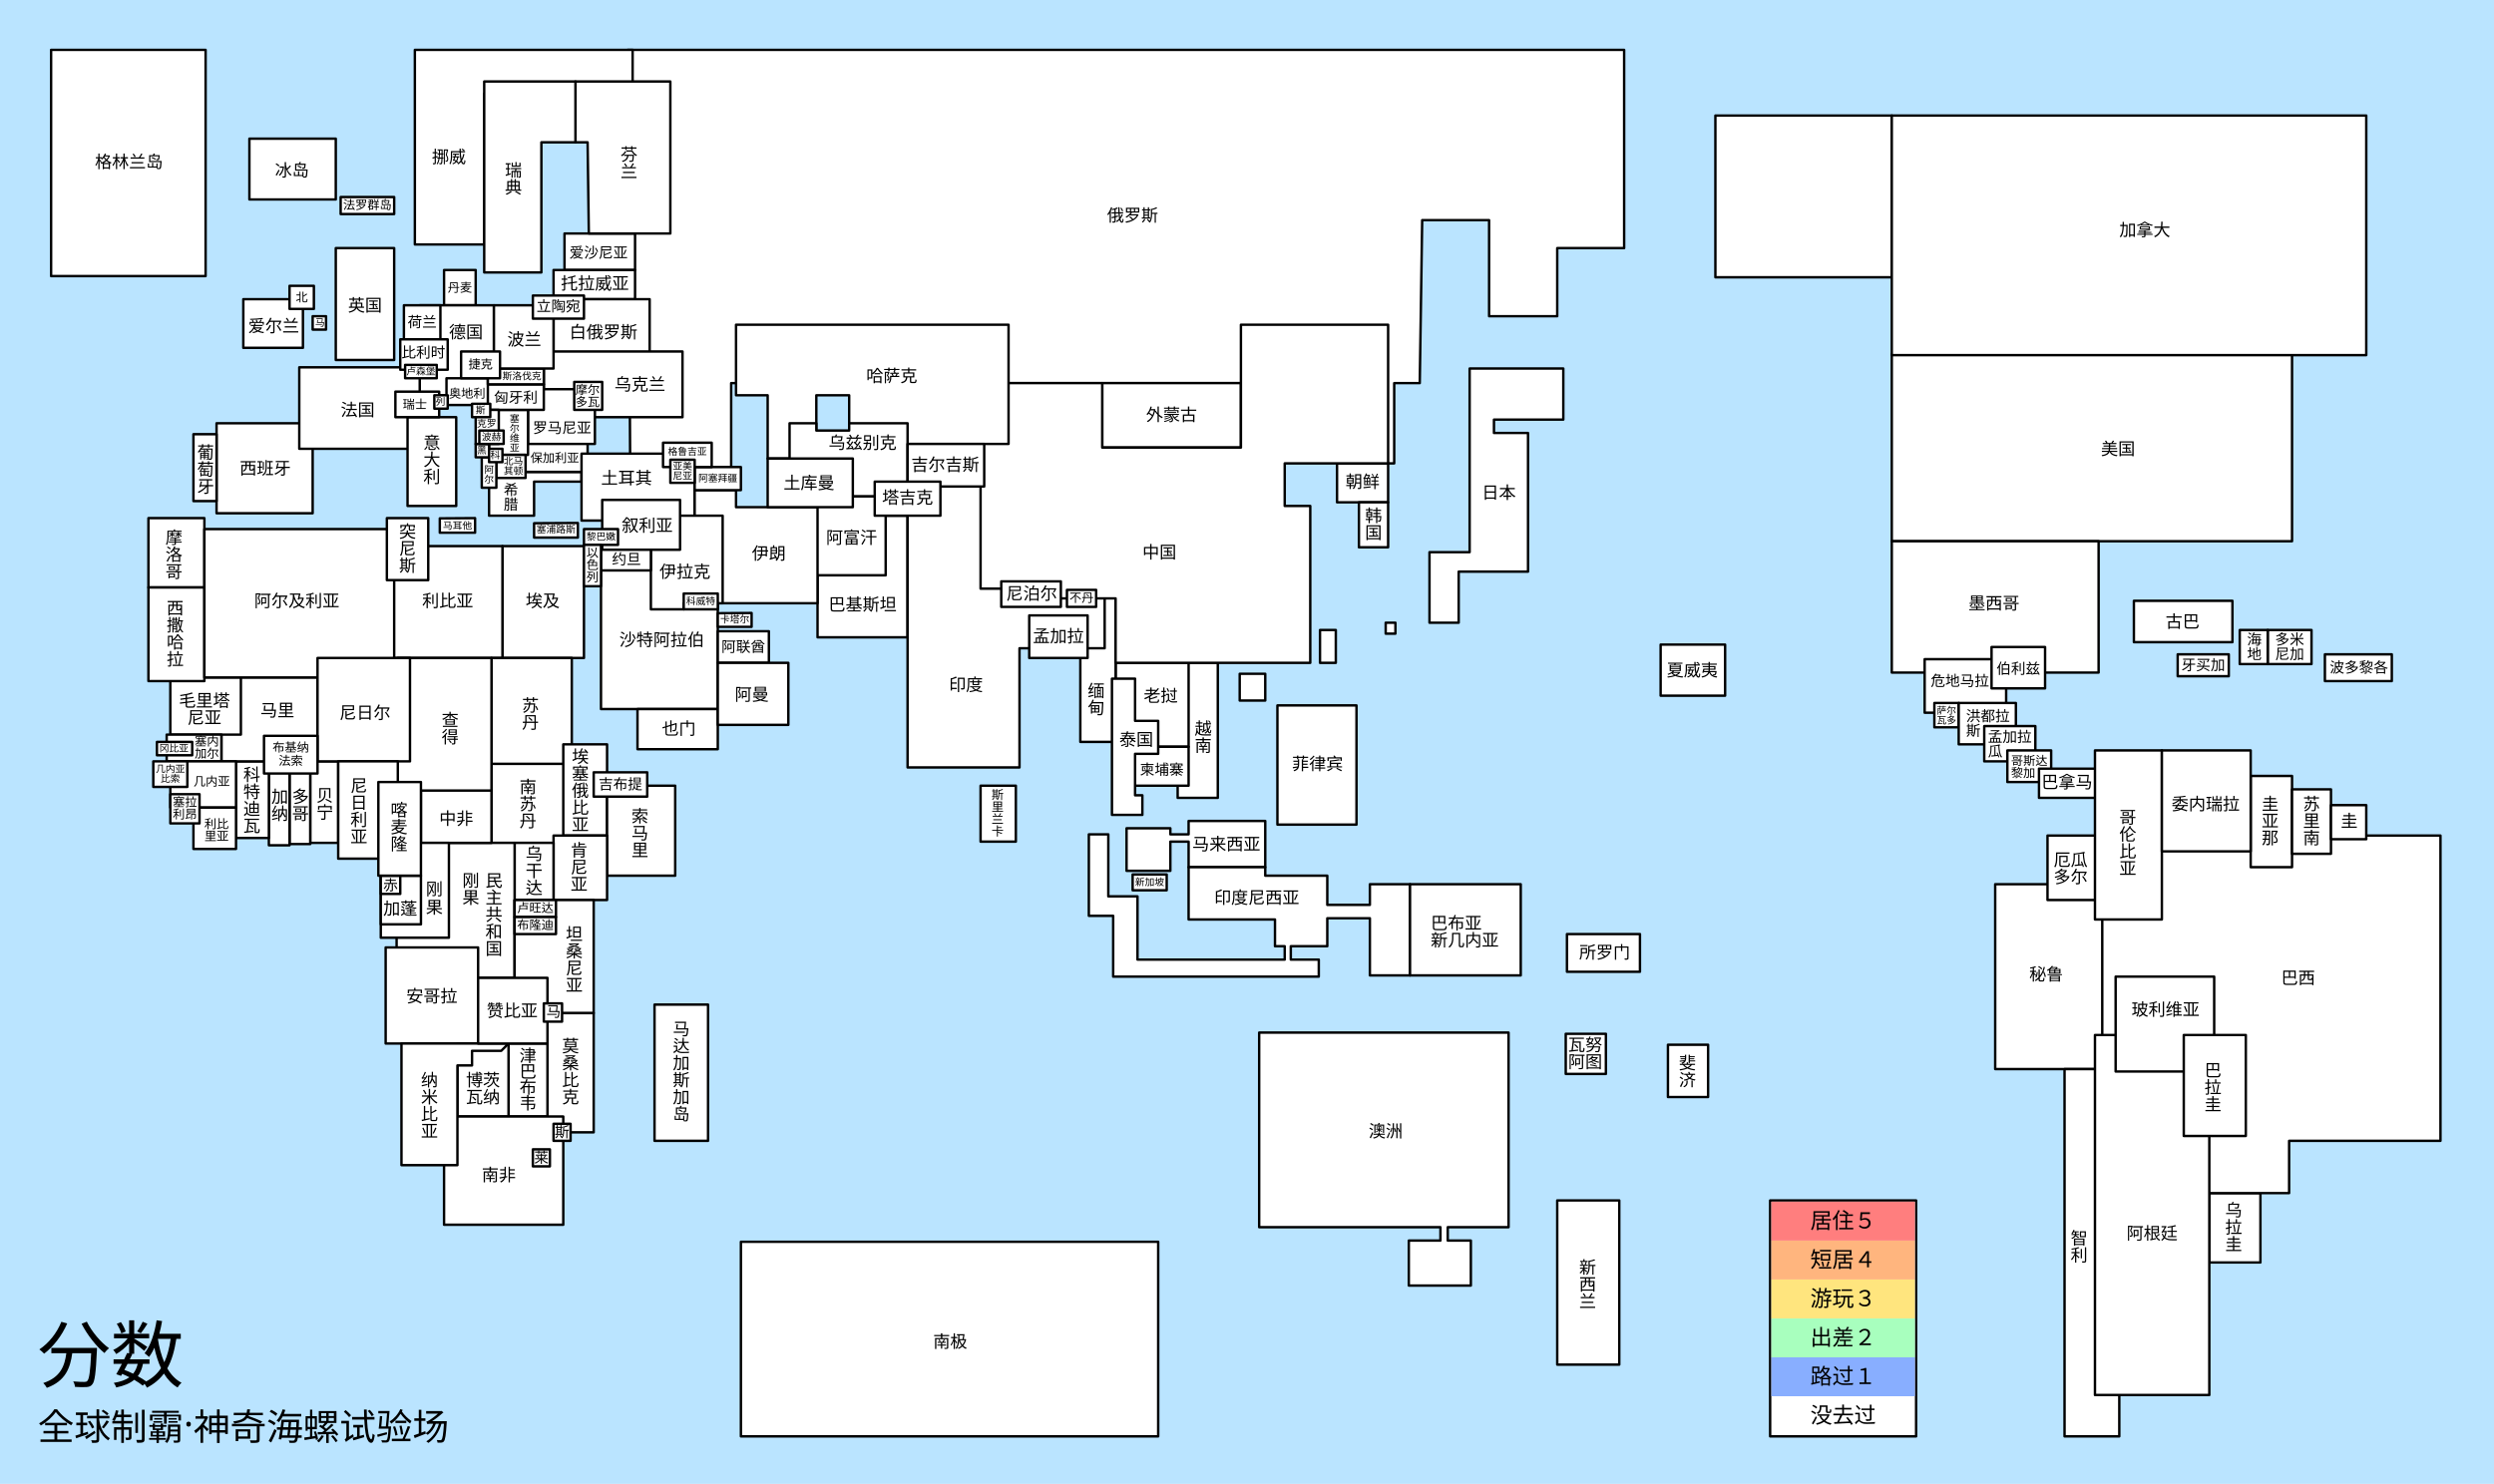
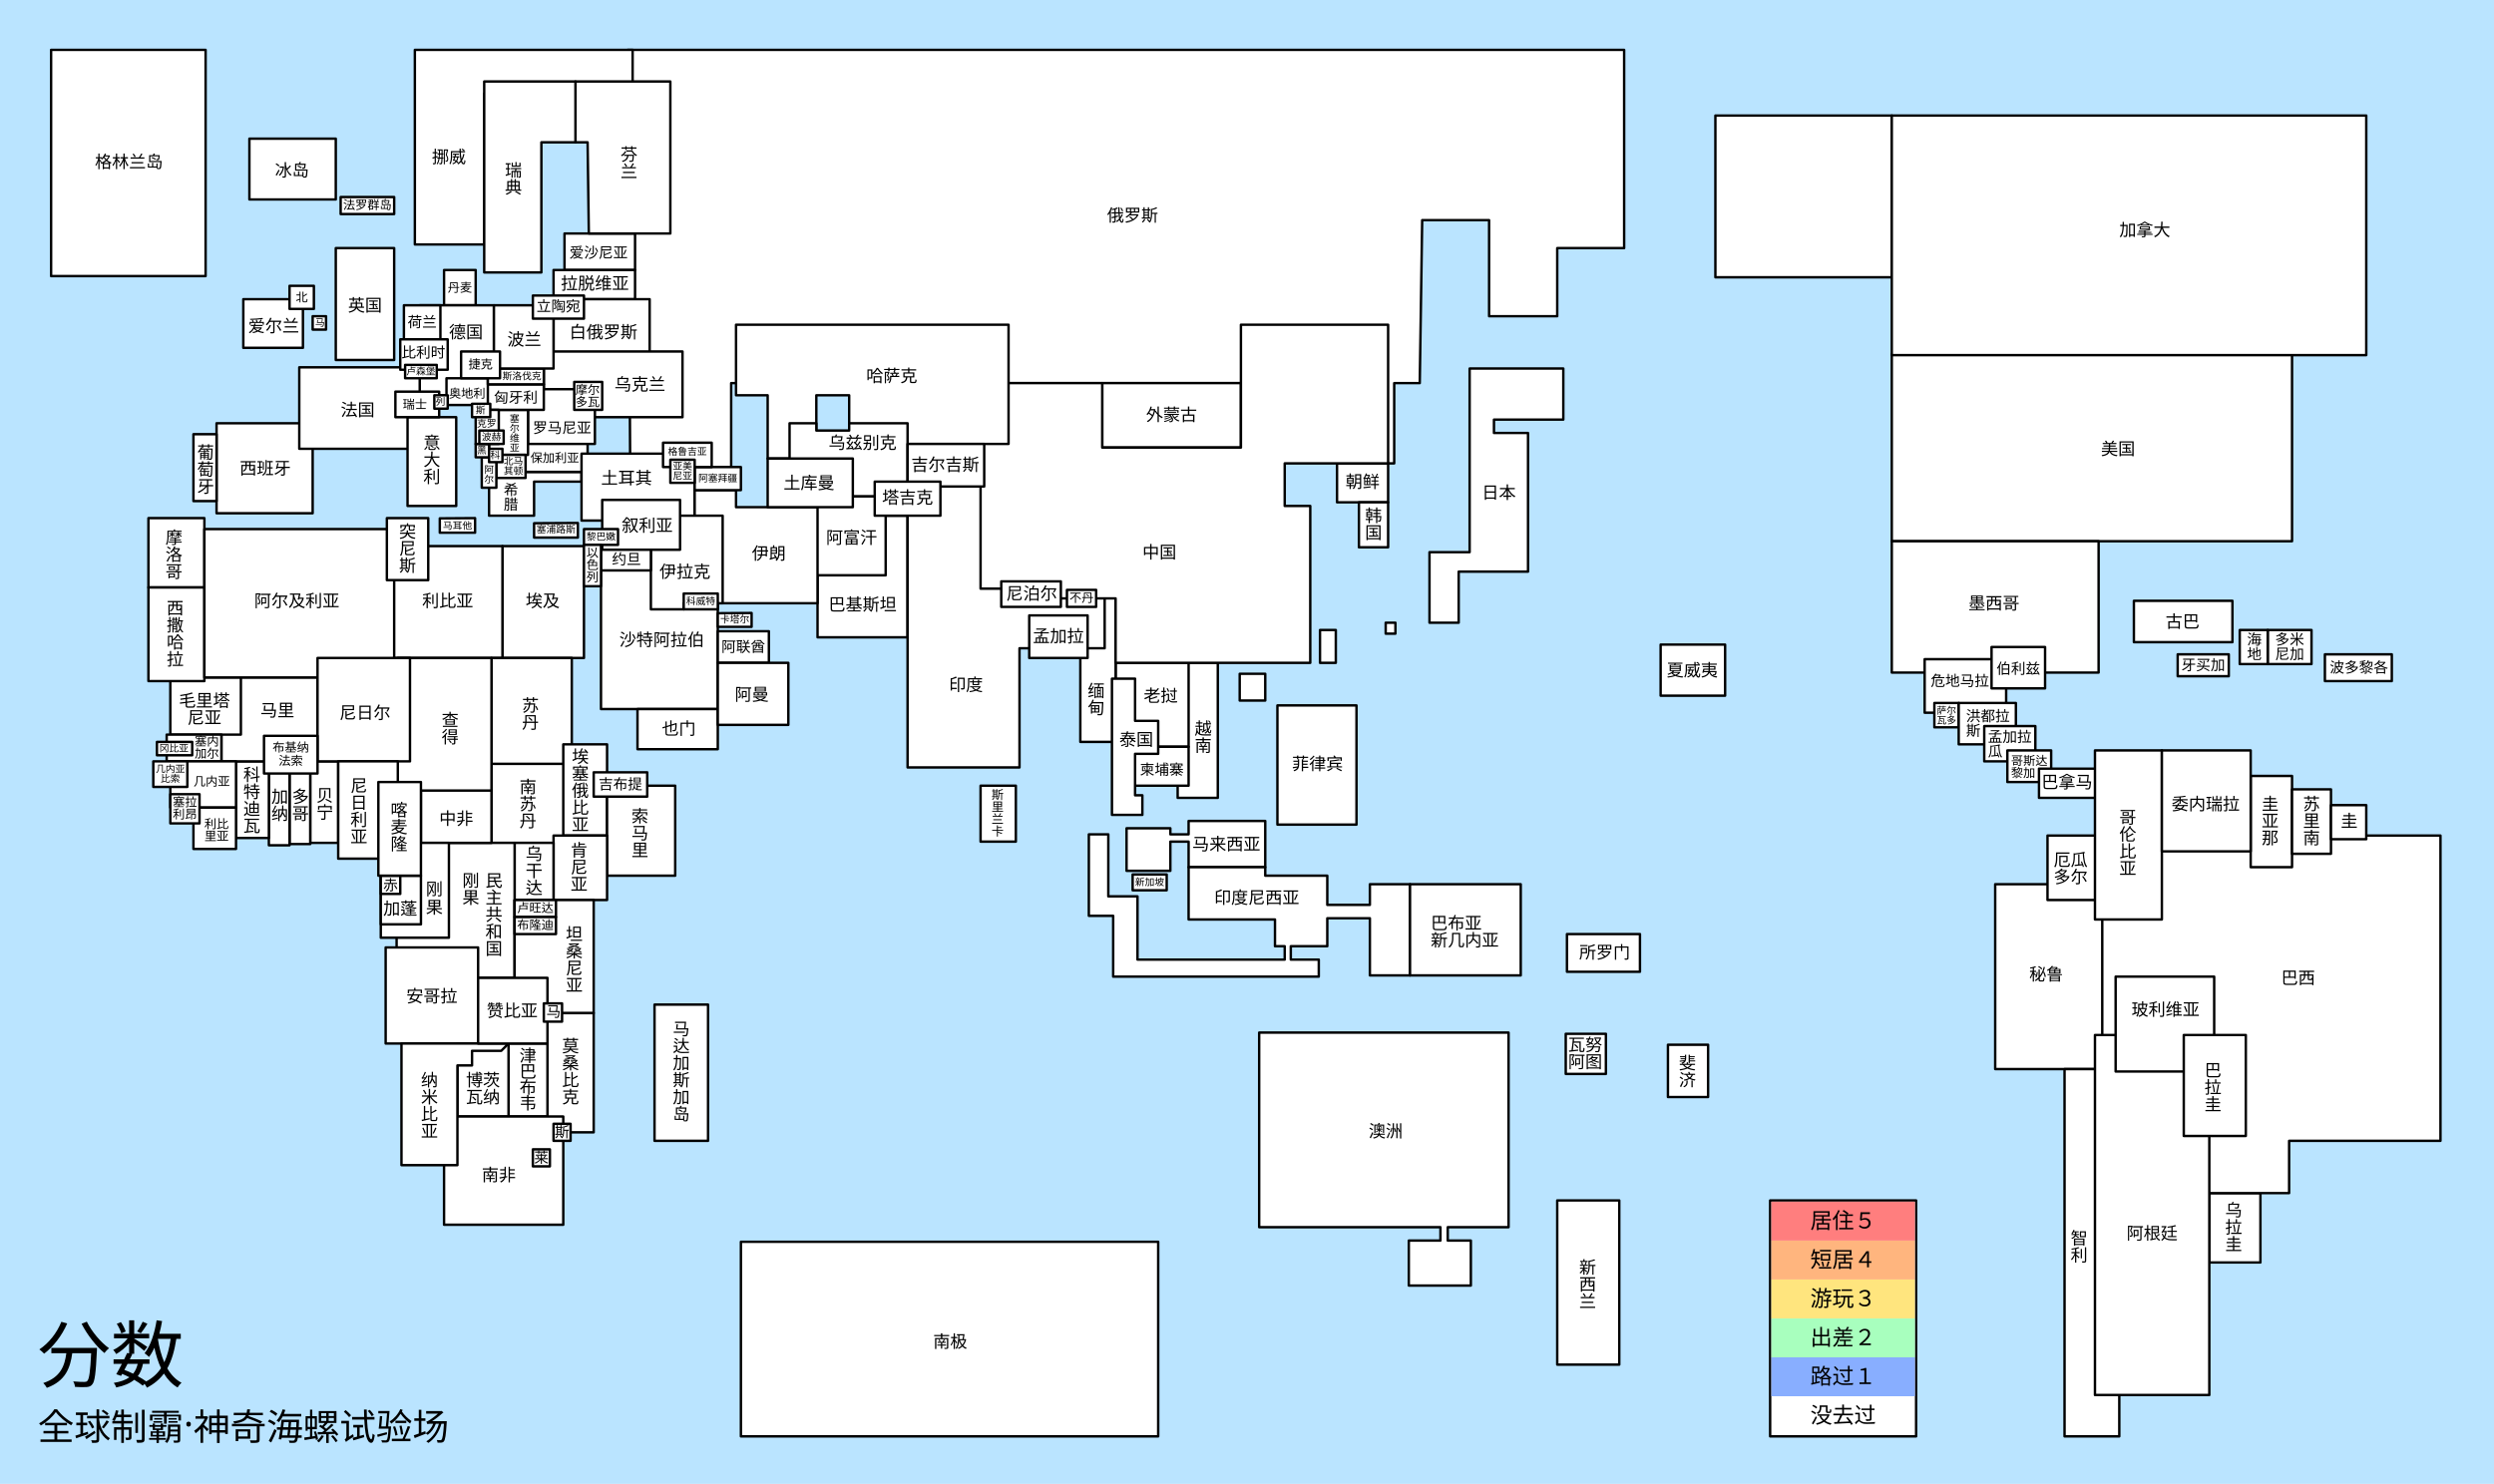
<svg xmlns="http://www.w3.org/2000/svg" version="1.1" id="图层_1" x="0px" y="0px" width="2050px" height="1220px" viewBox="0 0 2050 1220" style="enable-background:new 0 0 2050 1220;" xml:space="preserve">
  <style type="text/css">
	.st0{fill:#BAE4FF;}
	
		.st1{fill-rule:evenodd;clip-rule:evenodd;fill:#FFFFFF;stroke:#000000;stroke-width:2;stroke-linecap:round;stroke-linejoin:round;}
	.st2{font-family:'Tensentype-JiaLiDaYuanJF';}
	.st3{font-size:12px;}
	.st4{font-size:10px;}
	.st5{font-size:8px;}
	.st6{font-size:14px;}
	.st7{fill-rule:evenodd;clip-rule:evenodd;fill:#88AEFF;}
	.st8{fill-rule:evenodd;clip-rule:evenodd;fill:#A8FFBE;}
	.st9{fill-rule:evenodd;clip-rule:evenodd;fill:#FFE57E;}
	.st10{fill-rule:evenodd;clip-rule:evenodd;fill:#FFB57E;}
	.st11{fill-rule:evenodd;clip-rule:evenodd;fill:#FF7E7E;}
	.st12{font-size:18px;}
	.st13{font-size:30px;}
	.st14{font-size:60px;}
</style>
  <rect y="0" class="st0" width="2050" height="1220" />
  <g id="国家">
    <polygon id="俄罗斯" class="st1" points="516,41 1335,41 1335,204 1280,204 1280,260 1224,260 1224,181 1169,181 1167,315    1146,315 1146,381 1117,381 1117,315 601,315 601,384 518,385  " />
    <polygon id="希腊" class="st1" points="402,388 478,388 478,396 439,396 439,424 402,424  " />
    <rect id="蒙古" x="906" y="315" class="st1" width="114" height="53" />
    <rect id="保加利亚" x="432" y="354" class="st1" width="51" height="34" />
    <rect id="土耳其" x="478" y="373" class="st1" width="93" height="55" />
    <rect id="贝宁" x="255" y="626" class="st1" width="23" height="67" />
    <rect id="多哥" x="238" y="626" class="st1" width="17" height="68" />
    <rect id="加纳" x="221" y="627" class="st1" width="17" height="68" />
    <rect id="科特迪瓦" x="194" y="626" class="st1" width="27" height="63" />
    <rect id="马里" x="182" y="557" class="st1" width="79" height="69" />
    <rect id="毛里塔尼亚" x="140" y="557" class="st1" width="58" height="47" />
    <rect id="摩洛哥" x="122" y="426" class="st1" width="46" height="57" />
    <rect id="塞内加尔" x="137" y="604" class="st1" width="45" height="22" />
    <rect id="几内亚" x="140" y="626" class="st1" width="54" height="38" />
    <rect id="利比里亚" x="159" y="664" class="st1" width="35" height="34" />
    <rect id="塞拉利昂" x="140" y="653" class="st1" width="24" height="24" />
    <rect id="几内亚比索" x="126" y="626" class="st1" width="28" height="21" />
    <rect id="冈比亚" x="129" y="610" class="st1" width="29" height="11" />
    <rect id="斯里兰卡" x="806" y="646" class="st1" width="29" height="46" />
    <rect id="菲律宾" x="1050" y="580" class="st1" width="65" height="98" />
    <path id="马来西亚" class="st1" d="M1040,675v38h-63v-21h-15v24h-36v-35h36v5h15v-11H1040z" />
    <rect id="朝鲜" x="1099" y="381" class="st1" width="42" height="32" />
    <rect id="韩国" x="1117" y="413" class="st1" width="24" height="37" />
    <path id="日本" class="st1" d="M1208,303h77v42h-57v11h28v114h-57v42h-24v-58h33V303z M1139,512h8v9h-8V512z" />
    <rect id="夏威夷" x="1365" y="530" class="st1" width="53" height="42" />
    <path id="美国" class="st1" d="M1555,291h329v154h-329V291z M1410,95h145v133h-145V95z" />
    <rect id="墨西哥" x="1555" y="445" class="st1" width="170" height="108" />
    <rect id="多米尼加" x="1864" y="518" class="st1" width="36" height="28" />
    <rect id="波多黎各" x="1911" y="538" class="st1" width="55" height="22" />
    <polygon id="海地" class="st1" points="1841,518 1864,518 1864,546 1841,546  " />
    <rect id="古巴" x="1754" y="494" class="st1" width="81" height="34" />
    <rect id="牙买加" x="1790" y="538" class="st1" width="42" height="18" />
    <rect id="危地马拉" x="1582" y="542" class="st1" width="67" height="44" />
    <rect id="萨尔瓦多" x="1590" y="578" class="st1" width="20" height="20" />
    <rect id="伯利兹" x="1637" y="532" class="st1" width="44" height="34" />
    <rect id="洪都拉斯" x="1610" y="578" class="st1" width="47" height="34" />
    <rect id="孟加拉瓜" x="1631" y="597" class="st1" width="42" height="29" />
    <rect id="哥斯达黎加" x="1650" y="617" class="st1" width="36" height="26" />
    <rect id="巴拿马" x="1676" y="632" class="st1" width="50" height="24" />
    <rect id="秘鲁" x="1640" y="727" class="st1" width="107" height="152" />
    <rect id="厄瓜多尔" x="1683" y="687" class="st1" width="44" height="53" />
    <rect id="智利" x="1697" y="879" class="st1" width="45" height="302" />
    <rect id="格林兰岛" x="42" y="41" class="st1" width="127" height="186" />
    <rect id="乌拉圭" x="1816" y="981" class="st1" width="42" height="57" />
    <polygon id="巴西" class="st1" points="1728,687 2006,687 2006,938 1881.6,938 1881.6,981 1728,981  " />
    <rect id="圭亚那" x="1850" y="638" class="st1" width="34" height="75" />
    <path id="印度尼西亚" class="st1" d="M911,686v51h24v52h121v-11h-8v-22h-71v-43h63v7h51v24h35v-17h33v75h-33v-47h-35v23h-30   v11h23v14H915v-50h-20v-67H911z" />
    <rect id="越南" x="968" y="545" class="st1" width="33" height="111" />
    <rect id="老挝" x="917" y="545" class="st1" width="60" height="69" />
    <rect id="柬埔寨" x="917" y="614" class="st1" width="60" height="32" />
    <rect id="巴基斯坦" x="672" y="424" class="st1" width="74" height="100" />
    <polygon id="阿富汗" class="st1" points="671,408 728,408 728,473 671,473  " />
    <polygon id="伊朗" class="st1" points="571,403 605,403 605,417 672,417 672,496 571,496  " />
    <rect id="沙特阿拉伯" x="494" y="461" class="st1" width="96" height="122" />
    <rect id="阿拉伯联合酋长国" x="590" y="519" class="st1" width="42" height="26" />
    <rect id="也门" x="524" y="583" class="st1" width="66" height="33" />
    <rect id="爱沙尼亚" x="464" y="192" class="st1" width="58" height="30" />
-     <rect id="托拉威亚" x="455" y="222" class="st1" width="67" height="24" />
+     <rect id="拉脱维亚" x="455" y="222" class="st1" width="67" height="24" />
    <rect id="白俄罗斯" x="455" y="246" class="st1" width="79" height="44" />
    <rect id="乌克兰" x="447" y="289" class="st1" width="114" height="54" />
    <rect id="罗马里亚" x="434" y="320" class="st1" width="55" height="45" />
    <rect id="塞尔维亚" x="402" y="337" class="st1" width="32" height="37" />
    <rect id="摩尔多瓦" x="472" y="314" class="st1" width="23" height="23" />
    <rect id="丹麦" x="365" y="222" class="st1" width="26" height="29" />
    <rect id="德国" x="345" y="251" class="st1" width="61" height="74" />
    <rect id="荷兰" x="332" y="251" class="st1" width="30" height="28" />
    <rect id="英国" x="276" y="204" class="st1" width="48" height="92" />
    <rect id="爱尔兰" x="200" y="246" class="st1" width="49" height="40" />
    <rect id="北爱尔兰" x="238" y="235" class="st1" width="20" height="19" />
    <rect id="马恩岛" x="257" y="260" class="st1" width="11" height="11" />
    <rect id="法罗群岛" x="280" y="162" class="st1" width="44" height="14" />
    <rect id="冰岛" x="205" y="114" class="st1" width="71" height="50" />
    <rect id="巴布亚新几内亚" x="1159" y="727" class="st1" width="91" height="75" />
    <path id="澳洲" class="st1" d="M1240,849v160h-50v11h19v37h-51v-37h26v-11h-149V849H1240z" />
    <rect id="新西兰" x="1280" y="987" class="st1" width="51" height="135" />
    <rect id="所罗门群岛" x="1288" y="768" class="st1" width="60" height="31" />
    <rect id="瓦努阿图" x="1287" y="850" class="st1" width="33" height="33" />
    <rect id="斐济" x="1371" y="859" class="st1" width="33" height="43" />
    <rect id="马达加斯加岛" x="538" y="826" class="st1" width="44" height="112" />
    <rect id="西撒哈拉" x="122" y="483" class="st1" width="46" height="77" />
    <rect id="西班牙" x="178" y="348" class="st1" width="79" height="74" />
    <rect id="葡萄牙" x="159" y="357" class="st1" width="19" height="55" />
    <rect id="阿尔及利亚" x="168" y="435" class="st1" width="157" height="122" />
    <polygon id="挪威" class="st1" points="341,41 520,41 520,77 398,77 398,201 341,201  " />
    <rect id="阿曼" x="590" y="545" class="st1" width="58" height="51" />
    <polygon id="芬兰" class="st1" points="473,67 551,67 551,192 484,192 483,117 473,117  " />
    <rect id="埃及" x="413" y="449" class="st1" width="67" height="92" />
    <rect id="利比亚" x="324" y="449" class="st1" width="89" height="92" />
    <rect id="突尼斯" x="318" y="426" class="st1" width="34" height="51" />
    <rect id="南苏丹" x="404" y="628" class="st1" width="66" height="65" />
    <rect id="苏丹" x="404" y="541" class="st1" width="66" height="87" />
    <rect id="埃塞俄比亚" x="463" y="612" class="st1" width="36" height="75" />
    <rect id="索马里" x="499" y="646" class="st1" width="56" height="74" />
    <rect id="吉布提" x="488" y="635" class="st1" width="44" height="20" />
    <rect id="肯尼亚" x="455" y="687" class="st1" width="44" height="53" />
    <rect id="乌干达" x="423" y="693" class="st1" width="32" height="47" />
    <rect id="刚果民主共和国" x="326" y="693" class="st1" width="97" height="111" />
    <rect id="中非共和国" x="346" y="649" class="st1" width="58" height="44" />
    <rect id="查得" x="327" y="541" class="st1" width="77" height="109" />
    <rect id="尼日尔" x="261" y="541" class="st1" width="76" height="85" />
    <rect id="尼日利亚" x="278" y="626" class="st1" width="49" height="80" />
    <rect id="刚果" x="313" y="693" class="st1" width="56" height="78" />
    <rect id="加蓬" x="313" y="720" class="st1" width="33" height="40" />
    <rect id="赤道几内亚" x="313" y="720" class="st1" width="16" height="15" />
    <rect id="喀麦隆" x="311" y="643" class="st1" width="35" height="77" />
    <rect id="安哥拉" x="317" y="779" class="st1" width="76" height="79" />
    <rect id="坦桑尼亚" x="423" y="740" class="st1" width="65" height="93" />
    <rect id="莫桑比亚" x="450" y="833" class="st1" width="38" height="98" />
    <rect id="津巴布韦" x="418" y="858" class="st1" width="32" height="60" />
    <rect id="博茨瓦纳" x="376" y="858" class="st1" width="42" height="60" />
    <rect id="南非" x="365" y="918" class="st1" width="98" height="89" />
    <rect id="匈牙利" x="398" y="316" class="st1" width="49" height="21" />
    <rect id="加拿大" x="1555" y="95" class="st1" width="390" height="197" />
    <rect id="南极" x="609" y="1021" class="st1" width="343" height="160" />
    <rect id="阿根廷" x="1722" y="851" class="st1" width="94" height="296" />
    <rect id="玻利维亚" x="1739" y="803" class="st1" width="81" height="78" />
    <rect id="巴拉圭" x="1795" y="851" class="st1" width="51" height="83" />
    <rect id="哥伦比亚" x="1722" y="617" class="st1" width="55" height="139" />
    <rect id="委内瑞拉" x="1777" y="617" class="st1" width="73" height="83" />
    <rect id="苏里南" x="1884" y="649" class="st1" width="32" height="53" />
    <rect id="北马其顿" x="408" y="374" class="st1" width="24" height="19" />
    <rect id="法属圭亚那" x="1916" y="662" class="st1" width="29" height="28" />
    <polygon id="瑞典" class="st1" points="473,67 473,117 445,117 445,224 398,224 398,67  " />
    <rect id="法国" x="246" y="302" class="st1" width="99" height="67" />
    <rect id="比利时" x="329" y="279" class="st1" width="39" height="25" />
    <rect id="卢森堡" x="333" y="300" class="st1" width="26" height="11" />
    <rect id="意大利" x="335" y="343" class="st1" width="40" height="73" />
    <rect id="瑞士" x="325" y="322" class="st1" width="36" height="21" />
    <rect id="阿尔巴尼亚" x="396" y="376" class="st1" width="12" height="25" />
    <rect id="黑山" x="391" y="365" class="st1" width="11" height="11" />
    <rect id="科索沃" x="402" y="369" class="st1" width="11" height="11" />
    <rect id="新加坡" x="931" y="719" class="st1" width="28" height="13" />
    <rect id="缅甸" x="888" y="491" class="st1" width="29" height="119" />
    <polygon id="泰国" class="st1" points="914,558 914,670 939,670 939,653.9 933,653.9 933,619.8 952,619.8 952,592.7 933,592.7    933,558  " />
    <polygon id="印度" class="st1" points="746,400 908,400 908,533 838,533 838,631 746,631  " />
    <rect id="孟加拉国" x="846" y="506" class="st1" width="48" height="35" />
    <path id="中国" class="st1" d="M1098,518v27h-13v-27H1098z M1141,267v114h-85v35h21v129H917v-53h-48l-30-8h-33V315h100v53h114   V267H1141z M1019,554h21v22h-21V554z" />
    <polygon id="尼泊尔" class="st1" points="823,478 823,499 872,499 872,478  " />
    <rect id="不丹" x="877" y="485" class="st1" width="24" height="14" />
    <polygon id="哈萨克" class="st1" points="605,267 829,267 829,365 698,365 698,325 671,325 671,377 631,377 631,325 605,325     " />
    <polygon id="乌兹别克斯坦" class="st1" points="649,348 671,348 671,354 698,354 698,348 746,348 746,408 649,408  " />
    <rect id="吉尔吉斯斯坦" x="746" y="365" class="st1" width="63" height="35" />
    <rect id="土库曼" x="631" y="377" class="st1" width="70" height="40" />
    <rect id="塔吉克斯坦" x="719" y="396" class="st1" width="54" height="28" />
    <rect id="阿塞拜疆" x="571" y="384" class="st1" width="38" height="19" />
    <rect id="格鲁吉亚" x="545" y="364" class="st1" width="40" height="20" />
    <rect id="亚美尼亚" x="551" y="378" class="st1" width="20" height="19" />
    <polygon id="伊拉克" class="st1" points="535,424 594,424 594,496 562,496 562,501 535,501  " />
    <rect id="奥地利" x="367" y="311" class="st1" width="34" height="22" />
    <rect id="列支敦士登" x="357" y="325" class="st1" width="11" height="11" />
    <rect id="克罗地亚" x="391" y="337" class="st1" width="19" height="28" />
    <rect id="波赫" x="394" y="354" class="st1" width="20" height="11" />
    <rect id="科威特" x="562" y="488" class="st1" width="28" height="13" />
    <rect id="叙利亚" x="495" y="411" class="st1" width="64" height="41" />
    <rect id="约旦" x="494" y="452" class="st1" width="41" height="17" />
    <rect id="黎巴嫩" x="480" y="435" class="st1" width="28" height="13" />
    <rect id="以色列" x="480" y="448" class="st1" width="14" height="34" />
    <rect id="斯洛文尼亚" x="388" y="332" class="st1" width="15" height="11" />
    <rect id="布基纳法索" x="217" y="605" class="st1" width="44" height="31" />
    <polygon id="纳米比亚" class="st1" points="330,858 418,858 412,864 388,864 388,876 376,876 376,958 330,958  " />
    <rect id="赞比亚" x="393" y="804" class="st1" width="57" height="54" />
    <rect id="马拉维" x="447" y="825" class="st1" width="15" height="15" />
    <rect id="斯威士兰" x="455" y="924" class="st1" width="14" height="14" />
    <rect id="斯洛伐克" x="401" y="303" class="st1" width="46" height="13" />
    <rect id="莱索托" x="438" y="945" class="st1" width="14" height="14" />
    <rect id="波兰" x="406" y="251" class="st1" width="49" height="52" />
    <rect id="捷克" x="379" y="289" class="st1" width="32" height="22" />
    <rect id="卢旺达" x="423" y="740" class="st1" width="34" height="14" />
    <rect id="布隆迪" x="423" y="754" class="st1" width="34" height="14" />
    <rect id="立陶宛" x="438" y="243" class="st1" width="42" height="19" />
    <polygon id="马耳他" class="st1" points="361.5,426.2 390.5,426 390.5,438 361.5,438  " />
    <polygon id="塞浦路斯" class="st1" points="439,430.2 475,430 475,442 439,442  " />
    <polygon id="卡塔尔" class="st1" points="590,504.2 617.8,504 617.8,515.4 590,515.4  " />
  </g>
  <g id="标签">
    <text transform="matrix(1 0 0 1 492 649)" class="st2 st3">吉布提</text>
    <text transform="matrix(1 0 0 1 1653 629)" class="st2 st4">哥斯达</text>
    <text transform="matrix(1 0 0 1 1653 639)" class="st2 st4">黎加</text>
    <text transform="matrix(1 0 0 1 1634 610)" class="st2 st3">孟加拉</text>
    <text transform="matrix(1 0 0 1 1634 622)" class="st2 st3">瓜</text>
    <text transform="matrix(1 0 0 1 1616 593)" class="st2 st3">洪都拉</text>
    <text transform="matrix(1 0 0 1 1616 605)" class="st2 st3">斯</text>
    <text transform="matrix(1 0 0 1 1592 587)" class="st2 st5">萨尔</text>
    <text transform="matrix(1 0 0 1 1592 595)" class="st2 st5">瓦多</text>
    <text transform="matrix(1 0 0 1 1587 564)" class="st2 st3">危地马拉</text>
    <text transform="matrix(1 0 0 1 1641 554)" class="st2 st3">伯利兹</text>
    <text transform="matrix(1 0 0 1 1370 556)" class="st2 st6">夏威夷</text>
    <text transform="matrix(1 0 0 1 1618 501)" class="st2 st6">墨西哥</text>
    <text transform="matrix(1 0 0 1 1742 194)" class="st2 st6">加拿大</text>
    <text transform="matrix(1 0 0 1 78 138)" class="st2 st6">格林兰岛</text>
    <text transform="matrix(1 0 0 1 1727 374)" class="st2 st6">美国</text>
    <text transform="matrix(1 0 0 1 1780 516)" class="st2 st6">古巴</text>
    <text transform="matrix(1 0 0 1 1793 551)" class="st2 st3">牙买加</text>
    <text transform="matrix(1 0 0 1 1847 530)" class="st2 st3">海</text>
    <text transform="matrix(1 0 0 1 1847 542)" class="st2 st3">地</text>
    <text transform="matrix(1 0 0 1 1870 530)" class="st2 st3">多米</text>
    <text transform="matrix(1 0 0 1 1870 542)" class="st2 st3">尼加</text>
    <text transform="matrix(1 0 0 1 1915 553)" class="st2 st3">波多黎各</text>
    <text transform="matrix(1 0 0 1 1893 666)" class="st2 st6">苏</text>
    <text transform="matrix(1 0 0 1 1893 680)" class="st2 st6">里</text>
    <text transform="matrix(1 0 0 1 1893 694)" class="st2 st6">南</text>
    <text transform="matrix(1 0 0 1 940 577)" class="st2 st6">老挝</text>
    <text transform="matrix(1 0 0 1 879 495)" class="st2 st4">不丹</text>
    <text transform="matrix(1 0 0 1 982 604)" class="st2 st6">越</text>
    <text transform="matrix(1 0 0 1 982 618)" class="st2 st6">南</text>
    <text transform="matrix(1 0 0 1 894 573)" class="st2 st6">缅</text>
    <text transform="matrix(1 0 0 1 894 587)" class="st2 st6">甸</text>
    <text transform="matrix(1 0 0 1 920 613)" class="st2 st6">泰国</text>
    <text transform="matrix(1 0 0 1 937 637)" class="st2 st3">柬埔寨</text>
    <text transform="matrix(1 0 0 1 1176 764)" class="st2 st6">巴布亚</text>
    <text transform="matrix(1 0 0 1 1176 778)" class="st2 st6">新几内亚</text>
    <text transform="matrix(1 0 0 1 998 743)" class="st2 st6">印度尼西亚</text>
    <text transform="matrix(1 0 0 1 980 699)" class="st2 st6">马来西亚</text>
    <text transform="matrix(1 0 0 1 468 278)" class="st2 st6">白俄罗斯</text>
    <text transform="matrix(1 0 0 1 505 321)" class="st2 st6">乌克兰</text>
    <text transform="matrix(1 0 0 1 438 356)" class="st2 st3">罗马尼亚</text>
    <text transform="matrix(1 0 0 1 436 380)" class="st2 st4">保加利亚</text>
    <text transform="matrix(1 0 0 1 392 373)" class="st2 st5">黑</text>
    <text transform="matrix(1 0 0 1 403 377)" class="st2 st5">科</text>
    <text transform="matrix(1 0 0 1 414 382)" class="st2 st5">北马</text>
    <text transform="matrix(1 0 0 1 414 390)" class="st2 st5">其顿</text>
    <text transform="matrix(1 0 0 1 473 324)" class="st2 st4">摩尔</text>
    <text transform="matrix(1 0 0 1 473 334)" class="st2 st4">多瓦</text>
    <text transform="matrix(1 0 0 1 553 386)" class="st2 st5">亚美</text>
    <text transform="matrix(1 0 0 1 553 394)" class="st2 st5">尼亚</text>
    <text transform="matrix(1 0 0 1 549 374)" class="st2 st5">格鲁吉亚</text>
    <text transform="matrix(1 0 0 1 574 396)" class="st2 st5">阿塞拜疆</text>
    <text transform="matrix(1 0 0 1 542 475)" class="st2 st6">伊拉克</text>
    <text transform="matrix(1 0 0 1 494 398)" class="st2 st6">土耳其</text>
    <text transform="matrix(1 0 0 1 482 444)" class="st2 st5">黎巴嫩</text>
    <text transform="matrix(1 0 0 1 482 458)" class="st2 st4">以</text>
    <text transform="matrix(1 0 0 1 482 468)" class="st2 st4">色</text>
    <text transform="matrix(1 0 0 1 482 478)" class="st2 st4">列</text>
    <text transform="matrix(1 0 0 1 503 464)" class="st2 st3">约旦</text>
    <text transform="matrix(1 0 0 1 564 497)" class="st2 st5">科威特</text>
    <text transform="matrix(1 0 0 1 509 531)" class="st2 st6">沙特阿拉伯</text>
    <text transform="matrix(1 0 0 1 544 604)" class="st2 st6">也门</text>
    <text transform="matrix(1 0 0 1 396 971)" class="st2 st6">南非</text>
    <text transform="matrix(1 0 0 1 604 576)" class="st2 st6">阿曼</text>
    <text transform="matrix(1 0 0 1 593 536)" class="st2 st3">阿联酋</text>
    <text transform="matrix(1 0 0 1 432 499)" class="st2 st6">埃及</text>
    <text transform="matrix(1 0 0 1 347 499)" class="st2 st6">利比亚</text>
    <text transform="matrix(1 0 0 1 328 442)" class="st2 st6">突</text>
    <text transform="matrix(1 0 0 1 328 456)" class="st2 st6">尼</text>
    <text transform="matrix(1 0 0 1 328 470)" class="st2 st6">斯</text>
    <text transform="matrix(1 0 0 1 429 585)" class="st2 st6">苏</text>
    <text transform="matrix(1 0 0 1 429 599)" class="st2 st6">丹</text>
    <text transform="matrix(1 0 0 1 427 652)" class="st2 st6">南</text>
    <text transform="matrix(1 0 0 1 427 666)" class="st2 st6">苏</text>
    <text transform="matrix(1 0 0 1 427 680)" class="st2 st6">丹</text>
    <text transform="matrix(1 0 0 1 363 597)" class="st2 st6">查</text>
    <text transform="matrix(1 0 0 1 363 611)" class="st2 st6">得</text>
    <text transform="matrix(1 0 0 1 137 505)" class="st2 st6">西</text>
    <text transform="matrix(1 0 0 1 137 519)" class="st2 st6">撒</text>
    <text transform="matrix(1 0 0 1 137 533)" class="st2 st6">哈</text>
    <text transform="matrix(1 0 0 1 137 547)" class="st2 st6">拉</text>
    <text transform="matrix(1 0 0 1 136 447)" class="st2 st6">摩</text>
    <text transform="matrix(1 0 0 1 136 461)" class="st2 st6">洛</text>
    <text transform="matrix(1 0 0 1 136 475)" class="st2 st6">哥</text>
    <text transform="matrix(1 0 0 1 399 729)" class="st2 st6">民</text>
    <text transform="matrix(1 0 0 1 399 743)" class="st2 st6">主</text>
    <text transform="matrix(1 0 0 1 399 757)" class="st2 st6">共</text>
    <text transform="matrix(1 0 0 1 399 771)" class="st2 st6">和</text>
    <text transform="matrix(1 0 0 1 399 785)" class="st2 st6">国</text>
    <text transform="matrix(1 0 0 1 380 729)" class="st2 st6">刚</text>
    <text transform="matrix(1 0 0 1 380 743)" class="st2 st6">果</text>
    <text transform="matrix(1 0 0 1 350 736)" class="st2 st6">刚</text>
    <text transform="matrix(1 0 0 1 350 751)" class="st2 st6">果</text>
    <text transform="matrix(1 0 0 1 288 651)" class="st2 st6">尼</text>
    <text transform="matrix(1 0 0 1 288 665)" class="st2 st6">日</text>
    <text transform="matrix(1 0 0 1 288 679)" class="st2 st6">利</text>
    <text transform="matrix(1 0 0 1 288 693)" class="st2 st6">亚</text>
    <text transform="matrix(1 0 0 1 321 671)" class="st2 st6">喀</text>
    <text transform="matrix(1 0 0 1 321 685)" class="st2 st6">麦</text>
    <text transform="matrix(1 0 0 1 321 699)" class="st2 st6">隆</text>
    <text transform="matrix(1 0 0 1 432 707)" class="st2 st6">乌</text>
    <text transform="matrix(1 0 0 1 432 721)" class="st2 st6">干</text>
    <text transform="matrix(1 0 0 1 432 735)" class="st2 st6">达</text>
    <text transform="matrix(1 0 0 1 465 773)" class="st2 st6">坦</text>
    <text transform="matrix(1 0 0 1 465 787)" class="st2 st6">桑</text>
    <text transform="matrix(1 0 0 1 465 801)" class="st2 st6">尼</text>
    <text transform="matrix(1 0 0 1 465 815)" class="st2 st6">亚</text>
    <text transform="matrix(1 0 0 1 462 865)" class="st2 st6">莫</text>
    <text transform="matrix(1 0 0 1 462 879)" class="st2 st6">桑</text>
    <text transform="matrix(1 0 0 1 462 893)" class="st2 st6">比</text>
    <text transform="matrix(1 0 0 1 462 907)" class="st2 st6">克</text>
    <text transform="matrix(1 0 0 1 427 873)" class="st2 st6">津</text>
    <text transform="matrix(1 0 0 1 427 886)" class="st2 st6">巴</text>
    <text transform="matrix(1 0 0 1 427 899)" class="st2 st6">布</text>
    <text transform="matrix(1 0 0 1 427 912)" class="st2 st6">韦</text>
    <text transform="matrix(1 0 0 1 346 893)" class="st2 st6">纳</text>
    <text transform="matrix(1 0 0 1 346 907)" class="st2 st6">米</text>
    <text transform="matrix(1 0 0 1 346 921)" class="st2 st6">比</text>
    <text transform="matrix(1 0 0 1 346 935)" class="st2 st6">亚</text>
    <text transform="matrix(1 0 0 1 383 893)" class="st2 st6">博茨</text>
    <text transform="matrix(1 0 0 1 383 907)" class="st2 st6">瓦纳</text>
    <text transform="matrix(1 0 0 1 469 704)" class="st2 st6">肯</text>
    <text transform="matrix(1 0 0 1 469 718)" class="st2 st6">尼</text>
    <text transform="matrix(1 0 0 1 469 732)" class="st2 st6">亚</text>
    <text transform="matrix(1 0 0 1 260 659)" class="st2 st6">贝</text>
    <text transform="matrix(1 0 0 1 260 673)" class="st2 st6">宁</text>
    <text transform="matrix(1 0 0 1 223 660)" class="st2 st6">加</text>
    <text transform="matrix(1 0 0 1 223 674)" class="st2 st6">纳</text>
    <text transform="matrix(1 0 0 1 240 660)" class="st2 st6">多</text>
    <text transform="matrix(1 0 0 1 240 674)" class="st2 st6">哥</text>
    <text transform="matrix(1 0 0 1 200 642)" class="st2 st6">科</text>
    <text transform="matrix(1 0 0 1 200 656)" class="st2 st6">特</text>
    <text transform="matrix(1 0 0 1 200 670)" class="st2 st6">迪</text>
    <text transform="matrix(1 0 0 1 200 684)" class="st2 st6">瓦</text>
    <text transform="matrix(1 0 0 1 279 591)" class="st2 st6">尼日尔</text>
    <text transform="matrix(1 0 0 1 334 824)" class="st2 st6">安哥拉</text>
    <text transform="matrix(1 0 0 1 400 836)" class="st2 st6">赞比亚</text>
    <text transform="matrix(1 0 0 1 449 836)" class="st2 st3">马</text>
    <text transform="matrix(1 0 0 1 456 935)" class="st2 st3">斯</text>
    <text transform="matrix(1 0 0 1 439 956)" class="st2 st3">莱</text>
    <text transform="matrix(1 0 0 1 214 589)" class="st2 st6">马里</text>
    <text transform="matrix(1 0 0 1 142 663)" class="st2 st4">塞拉</text>
    <text transform="matrix(1 0 0 1 142 673)" class="st2 st4">利昂</text>
    <text transform="matrix(1 0 0 1 168 681)" class="st2 st4">利比</text>
    <text transform="matrix(1 0 0 1 168 691)" class="st2 st4">里亚</text>
    <text transform="matrix(1 0 0 1 160 613)" class="st2 st4">塞内</text>
    <text transform="matrix(1 0 0 1 160 623)" class="st2 st4">加尔</text>
    <text transform="matrix(1 0 0 1 131 618)" class="st2 st5">冈比亚</text>
    <text transform="matrix(1 0 0 1 159 646)" class="st2 st4">几内亚</text>
    <text transform="matrix(1 0 0 1 128 635)" class="st2 st5">几内亚</text>
    <text transform="matrix(1 0 0 1 132 643)" class="st2 st5">比索</text>
    <text transform="matrix(1 0 0 1 147 581)" class="st2 st6">毛里塔</text>
    <text transform="matrix(1 0 0 1 154 595)" class="st2 st6">尼亚</text>
    <text transform="matrix(1 0 0 1 361 678)" class="st2 st6">中非</text>
    <text transform="matrix(1 0 0 1 315 752)" class="st2 st6">加蓬</text>
    <text transform="matrix(1 0 0 1 425 750)" class="st2 st4">卢旺达</text>
    <text transform="matrix(1 0 0 1 425 764)" class="st2 st4">布隆迪</text>
    <text transform="matrix(1 0 0 1 315 732)" class="st2 st3">赤</text>
    <text transform="matrix(1 0 0 1 224 618)" class="st2 st4">布基纳</text>
    <text transform="matrix(1 0 0 1 229 629)" class="st2 st4">法索</text>
    <text transform="matrix(1 0 0 1 519 676)" class="st2 st6">索</text>
    <text transform="matrix(1 0 0 1 519 690)" class="st2 st6">马</text>
    <text transform="matrix(1 0 0 1 519 704)" class="st2 st6">里</text>
    <text transform="matrix(1 0 0 1 470 627)" class="st2 st6">埃</text>
    <text transform="matrix(1 0 0 1 470 641)" class="st2 st6">塞</text>
    <text transform="matrix(1 0 0 1 470 655)" class="st2 st6">俄</text>
    <text transform="matrix(1 0 0 1 470 669)" class="st2 st6">比</text>
    <text transform="matrix(1 0 0 1 470 683)" class="st2 st6">亚</text>
    <text transform="matrix(1 0 0 1 618 460)" class="st2 st6">伊朗</text>
    <text transform="matrix(1 0 0 1 510 132)" class="st2 st6">芬</text>
    <text transform="matrix(1 0 0 1 510 146)" class="st2 st6">兰</text>
    <text transform="matrix(1 0 0 1 415 145)" class="st2 st6">瑞</text>
    <text transform="matrix(1 0 0 1 415 159)" class="st2 st6">典</text>
    <text transform="matrix(1 0 0 1 355 134)" class="st2 st6">挪威</text>
    <text transform="matrix(1 0 0 1 226 145)" class="st2 st6">冰岛</text>
    <text transform="matrix(1 0 0 1 282 172)" class="st2 st4">法罗群岛</text>
    <text transform="matrix(1 0 0 1 286 256)" class="st2 st6">英国</text>
    <text transform="matrix(1 0 0 1 280 342)" class="st2 st6">法国</text>
    <text transform="matrix(1 0 0 1 369 278)" class="st2 st6">德国</text>
    <text transform="matrix(1 0 0 1 335 269)" class="st2 st3">荷兰</text>
    <text transform="matrix(1 0 0 1 330 294)" class="st2 st3">比利时</text>
    <text transform="matrix(1 0 0 1 334 308)" class="st2 st5">卢森堡</text>
    <text transform="matrix(1 0 0 1 368 240)" class="st2 st4">丹麦</text>
    <text transform="matrix(1 0 0 1 417 284)" class="st2 st6">波兰</text>
    <text transform="matrix(1 0 0 1 197 390)" class="st2 st6">西班牙</text>
    <text transform="matrix(1 0 0 1 162 377)" class="st2 st6">葡</text>
    <text transform="matrix(1 0 0 1 162 391)" class="st2 st6">萄</text>
    <text transform="matrix(1 0 0 1 162 405)" class="st2 st6">牙</text>
    <text transform="matrix(1 0 0 1 348 369)" class="st2 st6">意</text>
    <text transform="matrix(1 0 0 1 348 383)" class="st2 st6">大</text>
    <text transform="matrix(1 0 0 1 348 397)" class="st2 st6">利</text>
    <text transform="matrix(1 0 0 1 511 437)" class="st2 st6">叙利亚</text>
    <text transform="matrix(1 0 0 1 398 389)" class="st2 st5">阿</text>
    <text transform="matrix(1 0 0 1 398 397)" class="st2 st5">尔</text>
    <text transform="matrix(1 0 0 1 414 407)" class="st2 st3">希</text>
    <text transform="matrix(1 0 0 1 414 419)" class="st2 st3">腊</text>
    <text transform="matrix(1 0 0 1 396 362)" class="st2 st5">波赫</text>
    <text transform="matrix(1 0 0 1 369 327)" class="st2 st4">奥地利</text>
    <text transform="matrix(1 0 0 1 413 312)" class="st2 st5">斯洛伐克</text>
    <text transform="matrix(1 0 0 1 358 333)" class="st2 st5">列</text>
    <text transform="matrix(1 0 0 1 259 268.0314)" class="st2 st5">马</text>
    <text transform="matrix(1 0 0 1 391 340)" class="st2 st5">斯</text>
    <text transform="matrix(1 0 0 1 392 351)" class="st2 st5">克罗</text>
    <text transform="matrix(1 0 0 1 419 347)" class="st2 st5">塞</text>
    <text transform="matrix(1 0 0 1 419 355)" class="st2 st5">尔</text>
    <text transform="matrix(1 0 0 1 419 363)" class="st2 st5">维</text>
    <text transform="matrix(1 0 0 1 419 371)" class="st2 st5">亚</text>
    <text transform="matrix(1 0 0 1 406 331)" class="st2 st3">匈牙利</text>
    <text transform="matrix(1 0 0 1 385 303)" class="st2 st4">捷克</text>
    <text transform="matrix(1 0 0 1 209 499)" class="st2 st6">阿尔及利亚</text>
    <text transform="matrix(1 0 0 1 204 273)" class="st2 st6">爱尔兰</text>
    <text transform="matrix(1 0 0 1 243 248)" class="st2 st4">北</text>
    <text transform="matrix(1 0 0 1 468 212)" class="st2 st3">爱沙尼亚</text>
    <text transform="matrix(1 0 0 1 441 256)" class="st2 st3">立陶宛</text>
-     <text transform="matrix(1 0 0 1 461 238)" class="st2 st6">托拉威亚</text>
+     <text transform="matrix(1 0 0 1 461 238)" class="st2 st6">拉脱维亚</text>
    <text transform="matrix(1 0 0 1 910 182)" class="st2 st6">俄罗斯</text>
    <text transform="matrix(1 0 0 1 942 346)" class="st2 st6">外蒙古</text>
    <text transform="matrix(1 0 0 1 939 459)" class="st2 st6">中国</text>
    <text transform="matrix(1 0 0 1 780 568)" class="st2 st6">印度</text>
    <text transform="matrix(1 0 0 1 827 493)" class="st2 st6">尼泊尔</text>
    <text transform="matrix(1 0 0 1 815 657)" class="st2 st4">斯</text>
    <text transform="matrix(1 0 0 1 815 667)" class="st2 st4">里</text>
    <text transform="matrix(1 0 0 1 815 677)" class="st2 st4">兰</text>
    <text transform="matrix(1 0 0 1 815 687)" class="st2 st4">卡</text>
    <text transform="matrix(1 0 0 1 933 728)" class="st2 st5">新加坡</text>
    <text transform="matrix(1 0 0 1 849 528)" class="st2 st6">孟加拉</text>
    <text transform="matrix(1 0 0 1 681 502)" class="st2 st6">巴基斯坦</text>
    <text transform="matrix(1 0 0 1 679 447)" class="st2 st6">阿富汗</text>
    <text transform="matrix(1 0 0 1 644 402)" class="st2 st6">土库曼</text>
    <text transform="matrix(1 0 0 1 725 414)" class="st2 st6">塔吉克</text>
    <text transform="matrix(1 0 0 1 681 369)" class="st2 st6">乌兹别克</text>
    <text transform="matrix(1 0 0 1 712 314)" class="st2 st6">哈萨克</text>
    <text transform="matrix(1 0 0 1 749 387)" class="st2 st6">吉尔吉斯</text>
    <text transform="matrix(1 0 0 1 1106 401)" class="st2 st6">朝鲜</text>
    <text transform="matrix(1 0 0 1 1218 410)" class="st2 st6">日本</text>
    <text transform="matrix(1 0 0 1 1062 633)" class="st2 st6">菲律宾</text>
    <text transform="matrix(1 0 0 1 1125 935)" class="st2 st6">澳洲</text>
    <text transform="matrix(1 0 0 1 767 1108)" class="st2 st6">南极</text>
    <text transform="matrix(1 0 0 1 553 851)" class="st2 st6">马</text>
    <text transform="matrix(1 0 0 1 553 865)" class="st2 st6">达</text>
    <text transform="matrix(1 0 0 1 553 879)" class="st2 st6">加</text>
    <text transform="matrix(1 0 0 1 553 893)" class="st2 st6">斯</text>
    <text transform="matrix(1 0 0 1 553 907)" class="st2 st6">加</text>
    <text transform="matrix(1 0 0 1 553 921)" class="st2 st6">岛</text>
    <text transform="matrix(1 0 0 1 1298 1047)" class="st2 st6">新</text>
    <text transform="matrix(1 0 0 1 1298 1061)" class="st2 st6">西</text>
    <text transform="matrix(1 0 0 1 1298 1075)" class="st2 st6">兰</text>
    <text transform="matrix(1 0 0 1 1380 879)" class="st2 st6">斐</text>
    <text transform="matrix(1 0 0 1 1380 893)" class="st2 st6">济</text>
    <text transform="matrix(1 0 0 1 1289 864)" class="st2 st6">瓦努</text>
    <text transform="matrix(1 0 0 1 1289 878)" class="st2 st6">阿图</text>
    <text transform="matrix(1 0 0 1 1298 788)" class="st2 st6">所罗门</text>
    <text transform="matrix(1 0 0 1 1668 806)" class="st2 st6">秘鲁</text>
    <text transform="matrix(1 0 0 1 1688 712)" class="st2 st6">厄瓜</text>
    <text transform="matrix(1 0 0 1 1688 726)" class="st2 st6">多尔</text>
    <text transform="matrix(1 0 0 1 1678 648)" class="st2 st6">巴拿马</text>
    <text transform="matrix(1 0 0 1 1742 677)" class="st2 st6">哥</text>
    <text transform="matrix(1 0 0 1 1742 691)" class="st2 st6">伦</text>
    <text transform="matrix(1 0 0 1 1742 705)" class="st2 st6">比</text>
    <text transform="matrix(1 0 0 1 1742 719)" class="st2 st6">亚</text>
    <text transform="matrix(1 0 0 1 1785 666)" class="st2 st6">委内瑞拉</text>
    <text transform="matrix(1 0 0 1 1859 666)" class="st2 st6">圭</text>
    <text transform="matrix(1 0 0 1 1859 680)" class="st2 st6">亚</text>
    <text transform="matrix(1 0 0 1 1859 694)" class="st2 st6">那</text>
    <text transform="matrix(1 0 0 1 1924 680)" class="st2 st6">圭</text>
    <text transform="matrix(1 0 0 1 1875 809)" class="st2 st6">巴西</text>
    <text transform="matrix(1 0 0 1 1748 1019)" class="st2 st6">阿根廷</text>
    <text transform="matrix(1 0 0 1 1702 1023)" class="st2 st6">智</text>
    <text transform="matrix(1 0 0 1 1702 1037)" class="st2 st6">利</text>
    <text transform="matrix(1 0 0 1 1829 1000)" class="st2 st6">乌</text>
    <text transform="matrix(1 0 0 1 1829 1014)" class="st2 st6">拉</text>
    <text transform="matrix(1 0 0 1 1829 1028)" class="st2 st6">圭</text>
    <text transform="matrix(1 0 0 1 1812 885)" class="st2 st6">巴</text>
    <text transform="matrix(1 0 0 1 1812 899)" class="st2 st6">拉</text>
    <text transform="matrix(1 0 0 1 1812 913)" class="st2 st6">圭</text>
    <text transform="matrix(1 0 0 1 1752 835)" class="st2 st6">玻利维亚</text>
    <text transform="matrix(1 0 0 1 1122 429)" class="st2 st6">韩</text>
    <text transform="matrix(1 0 0 1 1122 443)" class="st2 st6">国</text>
    <text transform="matrix(1 0 0 1 331 336)" class="st2 st4">瑞士</text>
    <text transform="matrix(1 0 0 1 364 435)" class="st2 st5">马耳他</text>
    <text transform="matrix(1 0 0 1 592 512)" class="st2 st5">卡塔尔</text>
    <text transform="matrix(1 0 0 1 441 438)" class="st2 st5">塞浦路斯</text>
  </g>
  <g id="等级">
    <rect x="1455" y="987" class="st1" width="120" height="194" />
    <rect x="1456" y="1116" class="st7" width="118" height="32" />
    <rect x="1456" y="1084" class="st8" width="118" height="32" />
    <rect x="1456" y="1052" class="st9" width="118" height="32" />
    <rect x="1456" y="1020" class="st10" width="118" height="32" />
    <rect x="1456" y="988" class="st11" width="118" height="32" />
    <text transform="matrix(1 0 0 1 1488 1010)" class="st2 st12">居住５</text>
    <text transform="matrix(1 0 0 1 1488 1042)" class="st2 st12">短居４</text>
    <text transform="matrix(1 0 0 1 1488 1074)" class="st2 st12">游玩３</text>
    <text transform="matrix(1 0 0 1 1488 1106)" class="st2 st12">出差２</text>
    <text transform="matrix(1 0 0 1 1488 1138)" class="st2 st12">路过１</text>
    <text transform="matrix(1 0 0 1 1488 1170)" class="st2 st12">没去过</text>
  </g>
  <text id="全球制霸" transform="matrix(1 0 0 1 31 1184)" class="st2 st13">全球制霸·神奇海螺试验场</text>
  <text id="分数" transform="matrix(1 0 0 1 31 1136)" class="st2 st14">分数</text>
</svg>
